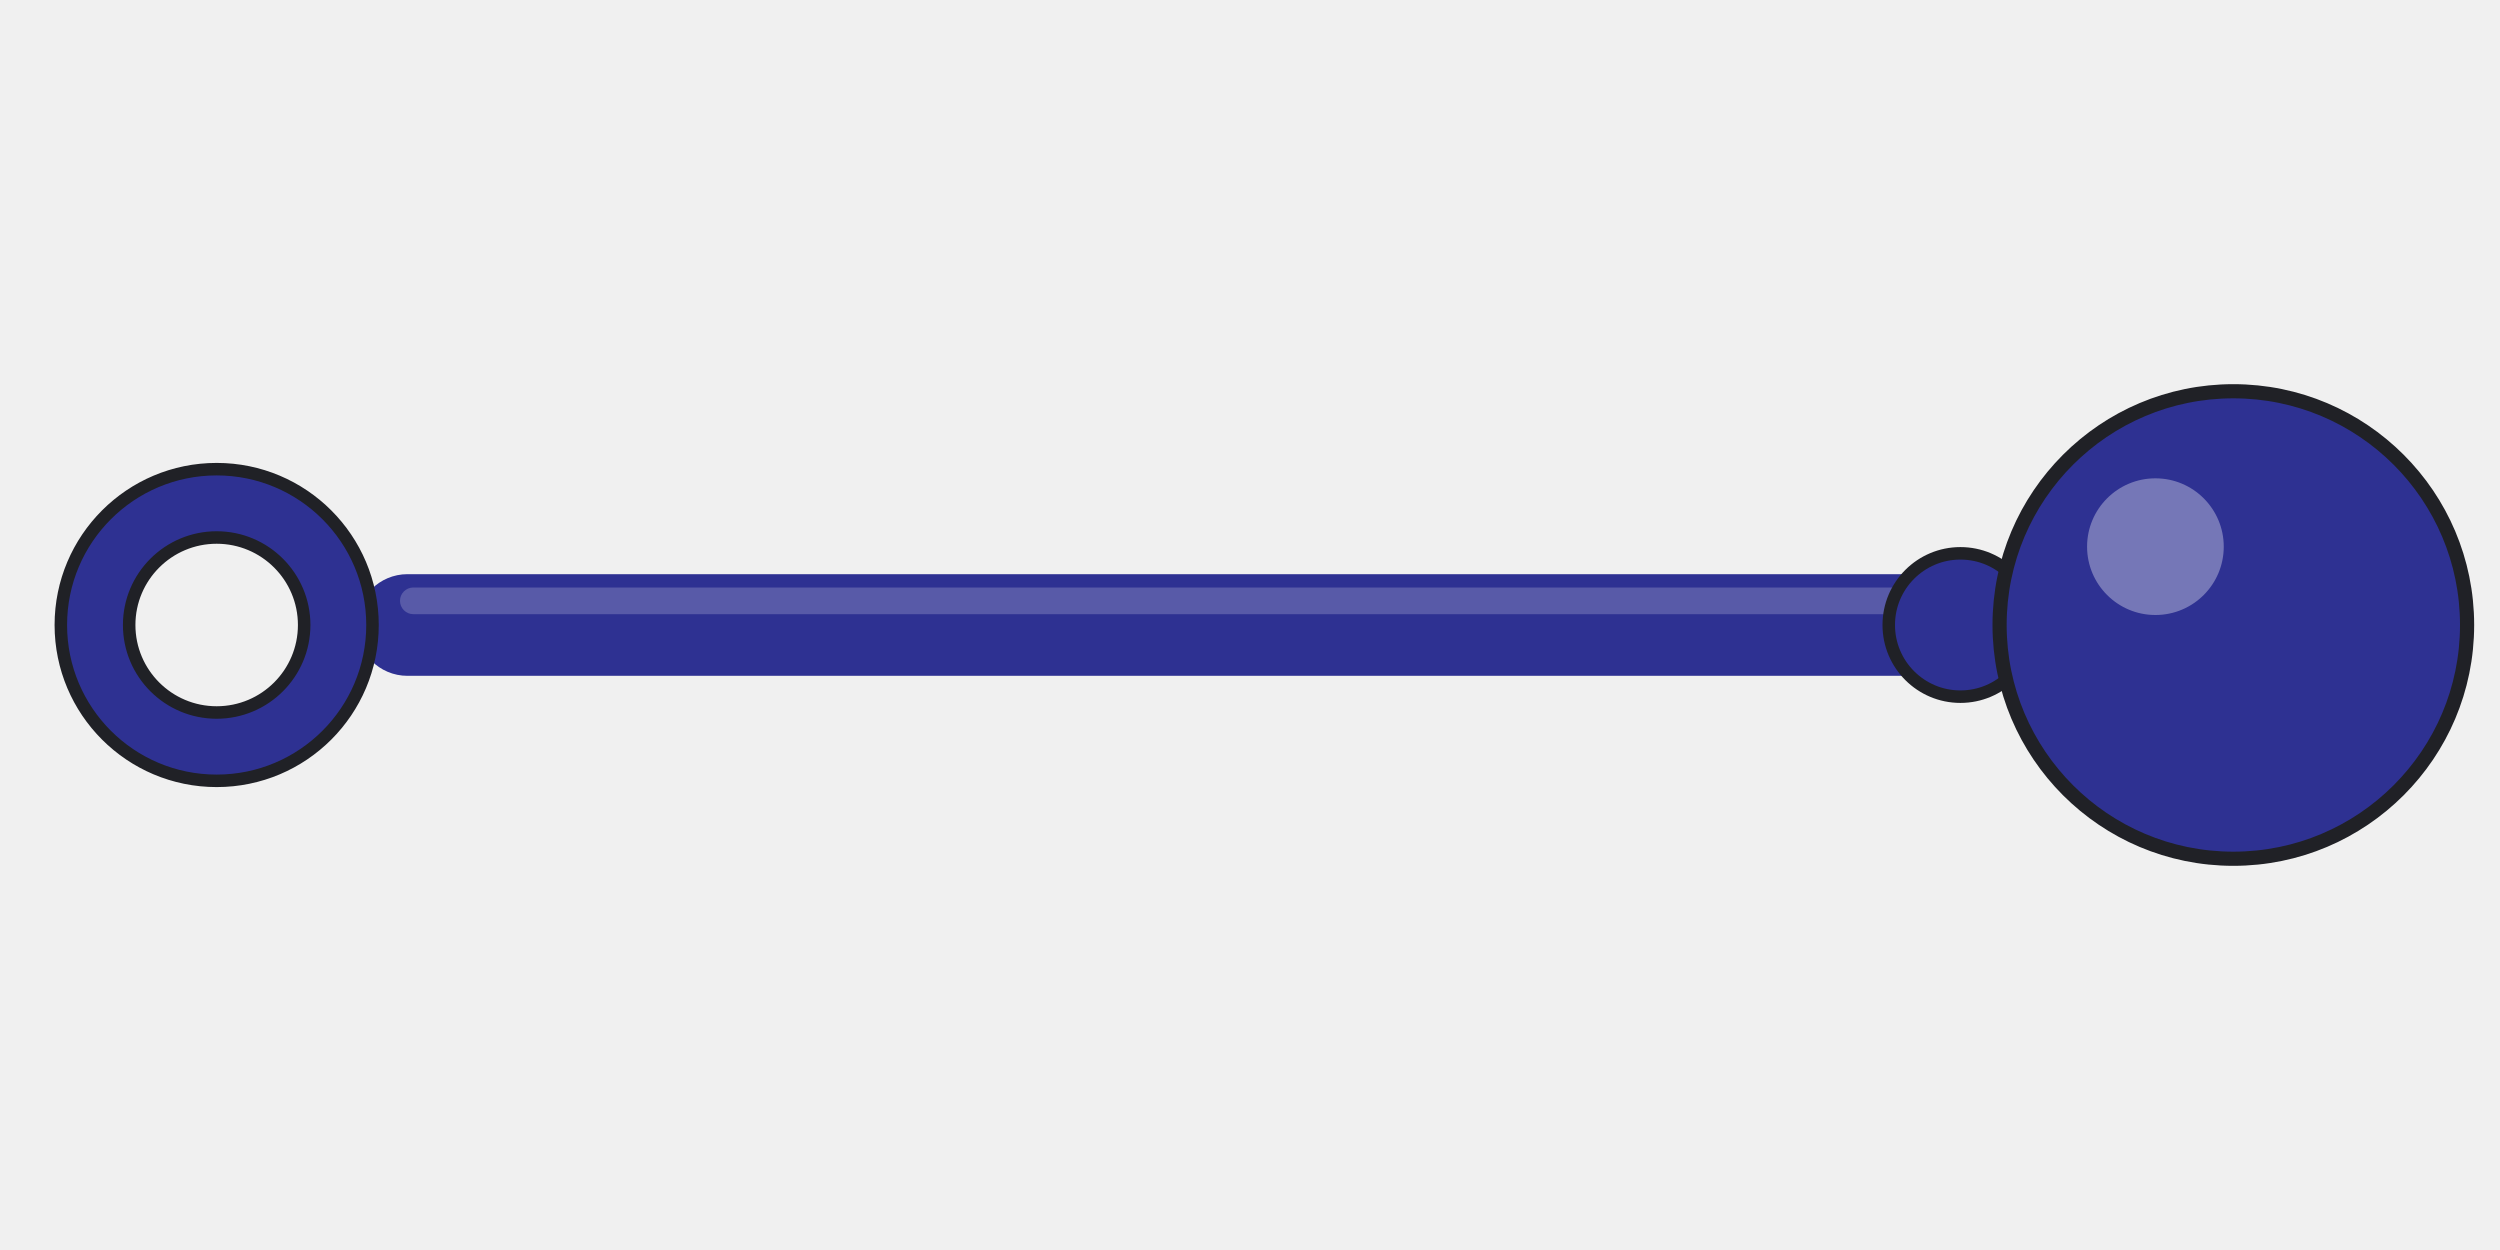
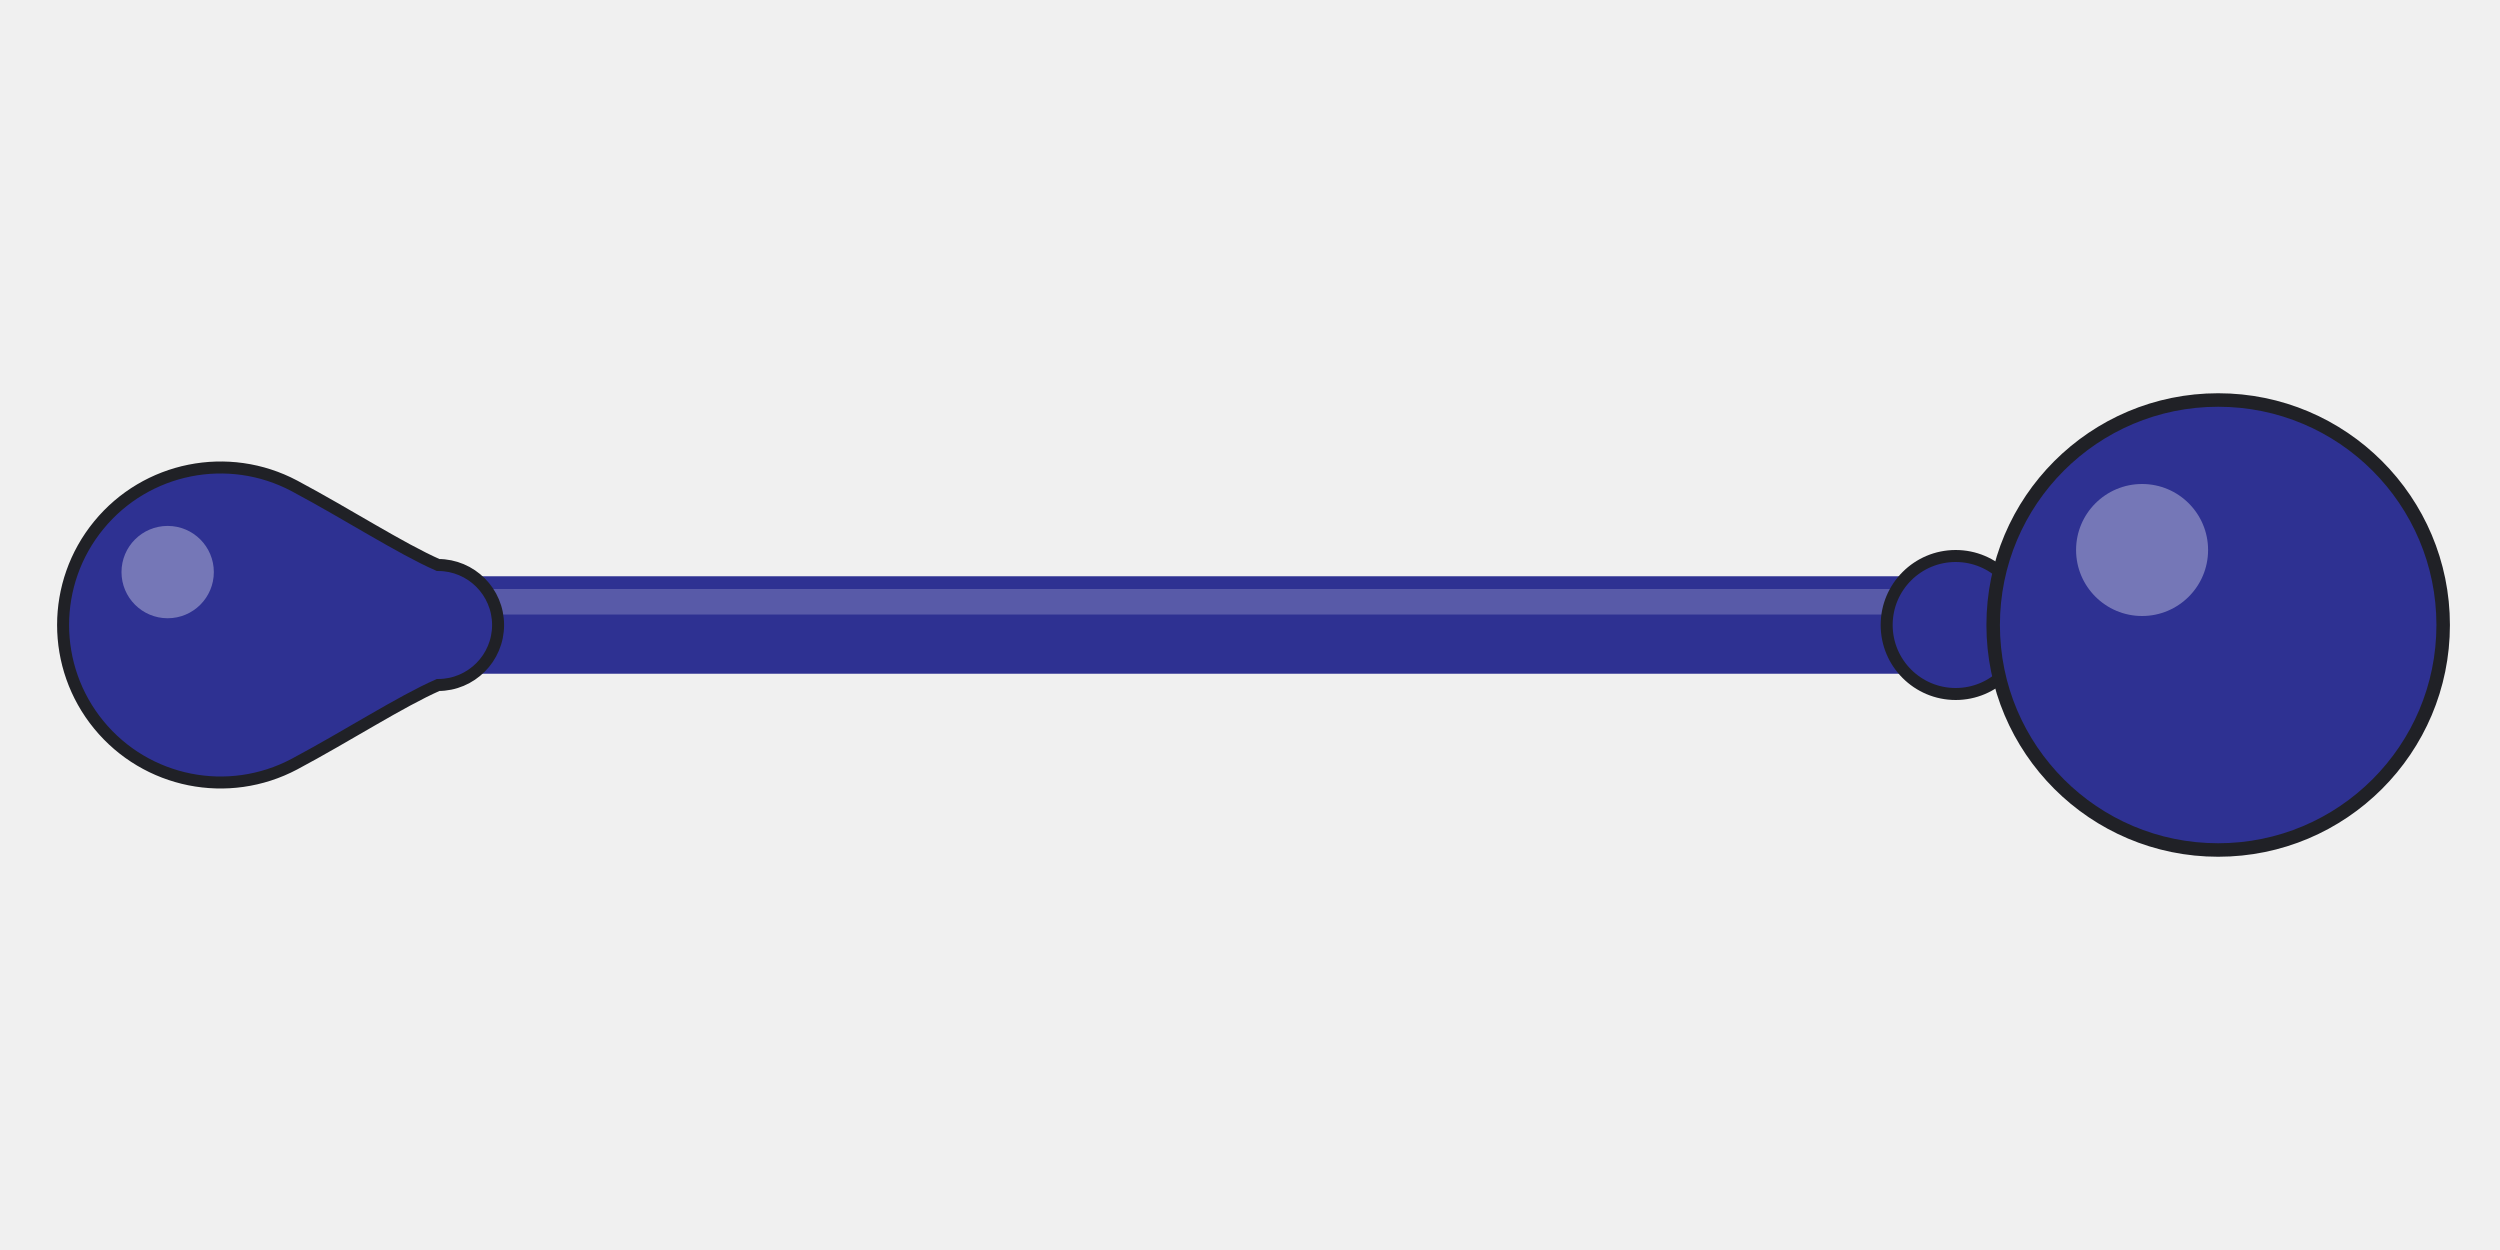
<svg xmlns="http://www.w3.org/2000/svg" viewBox="0 0 300 150">
-   <rect x="42.8" y="68.9" width="225.2" height="12.2" rx="6.1" fill="#2E3192" />
-   <rect x="48" y="70.5" width="212" height="3.2" rx="1.6" fill="#FFFFFF" opacity=".2" />
-   <circle cx="235.25" cy="75" r="8.6" fill="#2E3192" stroke="#202126" stroke-width="1.5" />
-   <circle cx="268" cy="75" r="28.05" fill="#2E3192" stroke="#202126" stroke-width="1.7" />
-   <circle cx="258.65" cy="65.6" r="8.2" fill="#FFFFFF" opacity=".34" />
-   <path fill="#2E3192" fill-rule="evenodd" stroke="#202126" stroke-width="1.5" d="M7.3 75a18.7 18.7 0 1 0 37.4 0a18.7 18.7 0 1 0-37.4 0ZM15.5 75a10.5 10.5 0 1 0 21 0a10.5 10.5 0 1 0-21 0Z" />
+   <rect x="49.58" y="69.15" width="216.59" height="11.7" rx="5.85" fill="#2E3192" />
+   <rect x="54.37" y="70.68" width="201.6" height="3.06" rx="1.53" fill="#FFFFFF" opacity=".2" />
+   <circle cx="234.68" cy="75" r="8.28" fill="#2E3192" stroke="#202126" stroke-width="1.44" />
+   <circle cx="266.18" cy="75" r="27" fill="#2E3192" stroke="#202126" stroke-width="1.62" />
+   <circle cx="257.05" cy="66" r="7.92" fill="#FFFFFF" opacity=".34" />
+   <path fill="#2E3192" stroke="#202126" stroke-width="1.44" d="M35.34 58.31C41.7 61.7 48.07 65.82 52.57 67.8A7.2 7.2 0 0 1 52.57 82.2C48.07 84.18 41.7 88.3 35.34 91.69A18.9 18.9 0 1 1 35.34 58.31Z" />
+   <circle cx="20.12" cy="68.65" r="5.54" fill="#FFFFFF" opacity=".34" />
</svg>
